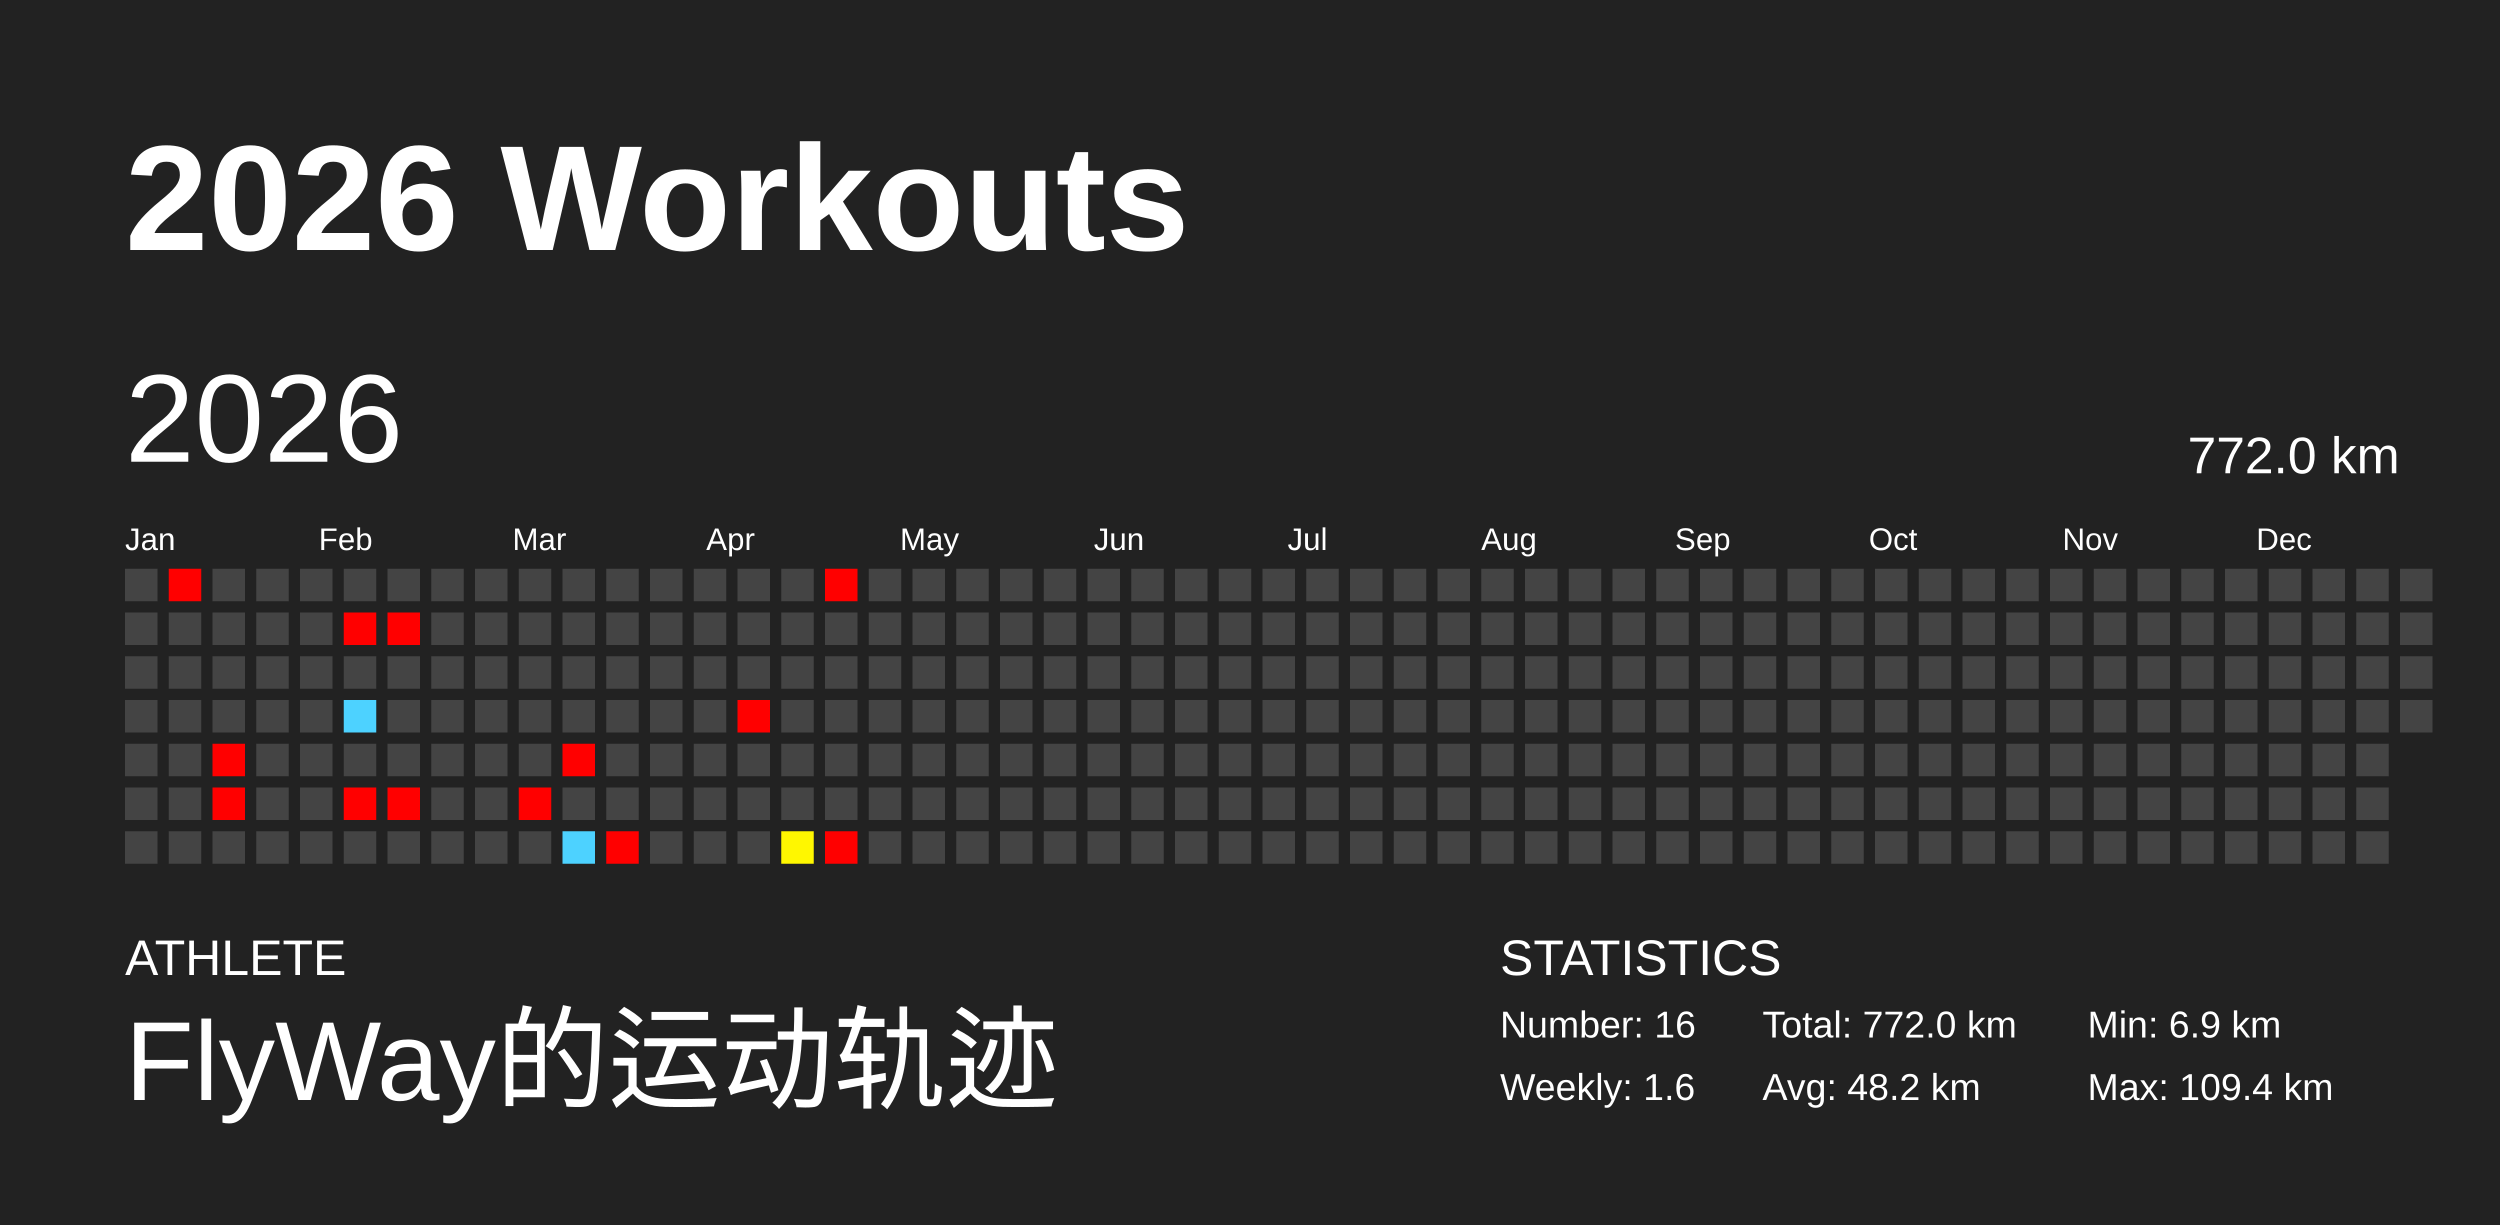
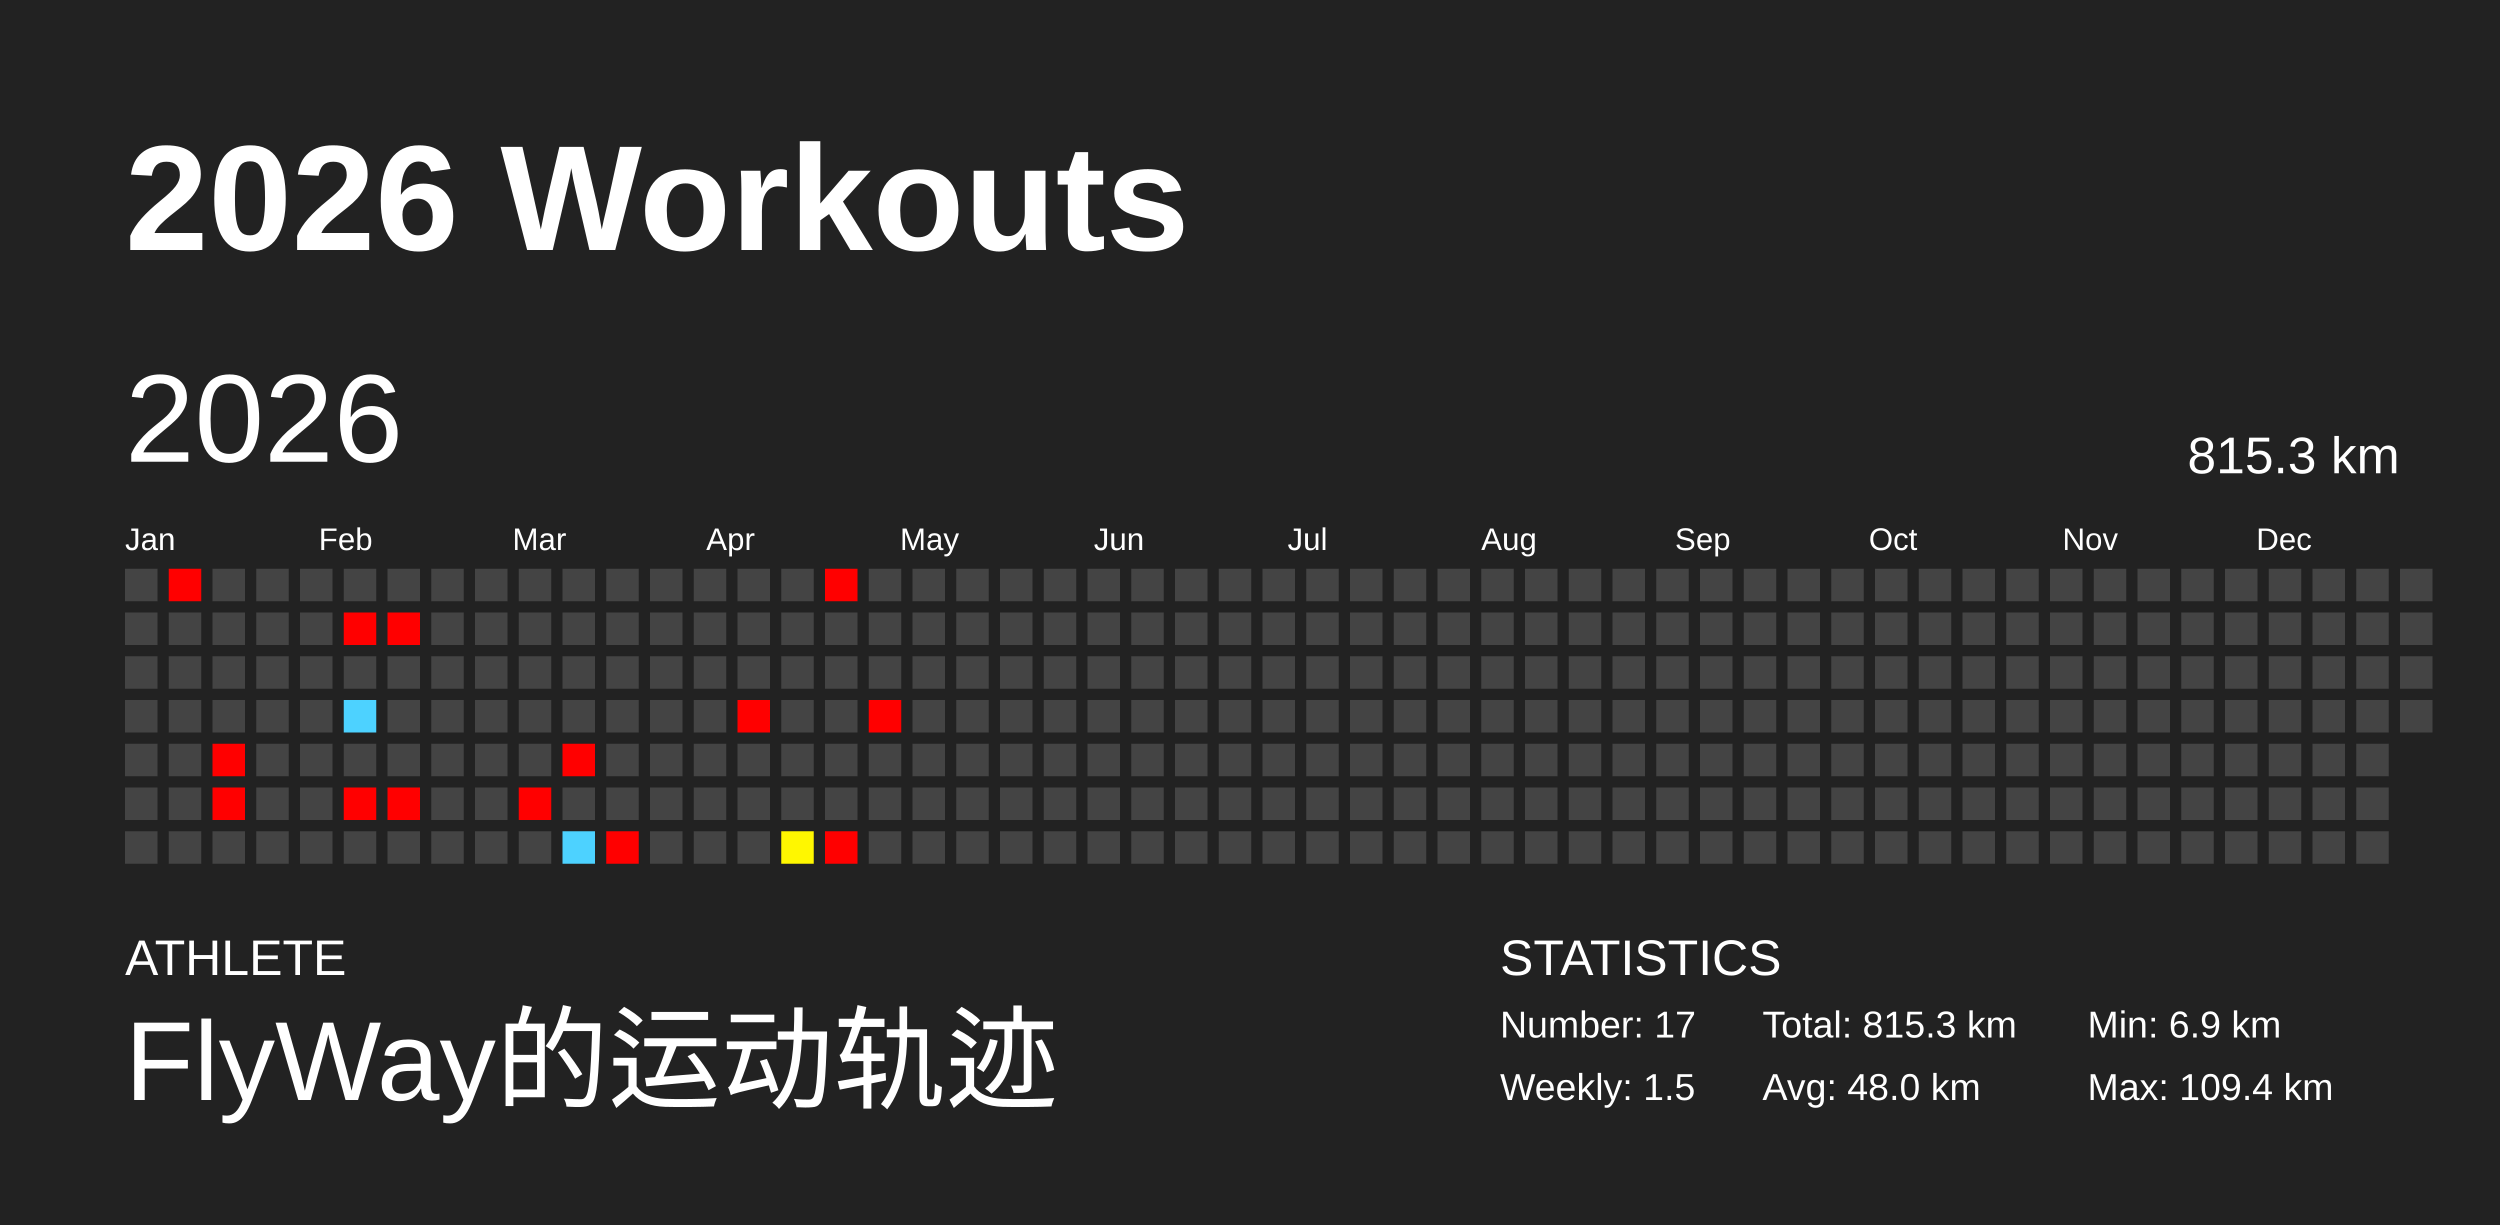
<svg xmlns="http://www.w3.org/2000/svg" baseProfile="full" height="98mm" version="1.1" viewBox="0,0,200,98" width="200mm">
  <defs />
  <rect fill="#222222" height="98" width="200" x="0" y="0" />
  <text fill="#FFFFFF" style="font-size:12px; font-family:Arial; font-weight:bold;" x="10" y="20">2026 Workouts</text>
  <text fill="#FFFFFF" style="font-size:4px; font-family:Arial" x="10" y="78">ATHLETE</text>
  <text fill="#FFFFFF" style="font-size:9px; font-family:Arial" x="10" y="88">FlyWay的运动轨迹</text>
  <text fill="#FFFFFF" style="font-size:4px; font-family:Arial" x="120" y="78">STATISTICS</text>
-   <text fill="#FFFFFF" style="font-size:3px; font-family:Arial" x="120" y="83">Number: 16</text>
-   <text fill="#FFFFFF" style="font-size:3px; font-family:Arial" x="120" y="88">Weekly: 1.6</text>
-   <text fill="#FFFFFF" style="font-size:3px; font-family:Arial" x="141" y="83">Total: 772.0 km</text>
-   <text fill="#FFFFFF" style="font-size:3px; font-family:Arial" x="141" y="88">Avg: 48.2 km</text>
+   <text fill="#FFFFFF" style="font-size:3px; font-family:Arial" x="120" y="83">Number: 17</text>
+   <text fill="#FFFFFF" style="font-size:3px; font-family:Arial" x="120" y="88">Weekly: 1.5</text>
+   <text fill="#FFFFFF" style="font-size:3px; font-family:Arial" x="141" y="83">Total: 815.3 km</text>
+   <text fill="#FFFFFF" style="font-size:3px; font-family:Arial" x="141" y="88">Avg: 48.0 km</text>
  <text fill="#FFFFFF" style="font-size:3px; font-family:Arial" x="167" y="83">Min: 6.9 km</text>
  <text fill="#FFFFFF" style="font-size:3px; font-family:Arial" x="167" y="88">Max: 109.4 km</text>
  <text dominant-baseline="hanging" fill="#FFFFFF" style="font-size:10.0px; font-family:Arial;" x="10" y="30">2026</text>
-   <text dominant-baseline="hanging" fill="#FFFFFF" style="font-size:4.125px; font-family:Arial;" x="175" y="35">772.0 km</text>
+   <text dominant-baseline="hanging" fill="#FFFFFF" style="font-size:4.125px; font-family:Arial;" x="175" y="35">815.3 km</text>
  <text fill="#FFFFFF" style="font-size:2.5px; font-family:Arial" x="10.0" y="44">Jan</text>
  <text fill="#FFFFFF" style="font-size:2.5px; font-family:Arial" x="25.5" y="44">Feb</text>
  <text fill="#FFFFFF" style="font-size:2.5px; font-family:Arial" x="41.0" y="44">Mar</text>
  <text fill="#FFFFFF" style="font-size:2.5px; font-family:Arial" x="56.5" y="44">Apr</text>
  <text fill="#FFFFFF" style="font-size:2.5px; font-family:Arial" x="72.0" y="44">May</text>
  <text fill="#FFFFFF" style="font-size:2.5px; font-family:Arial" x="87.5" y="44">Jun</text>
  <text fill="#FFFFFF" style="font-size:2.5px; font-family:Arial" x="103.0" y="44">Jul</text>
  <text fill="#FFFFFF" style="font-size:2.5px; font-family:Arial" x="118.5" y="44">Aug</text>
  <text fill="#FFFFFF" style="font-size:2.5px; font-family:Arial" x="134.0" y="44">Sep</text>
  <text fill="#FFFFFF" style="font-size:2.5px; font-family:Arial" x="149.5" y="44">Oct</text>
  <text fill="#FFFFFF" style="font-size:2.5px; font-family:Arial" x="165.0" y="44">Nov</text>
  <text fill="#FFFFFF" style="font-size:2.5px; font-family:Arial" x="180.5" y="44">Dec</text>
  <rect fill="#444444" height="2.6" width="2.6" x="10.0" y="45.5" />
  <rect fill="#444444" height="2.6" width="2.6" x="10.0" y="49.0" />
  <rect fill="#444444" height="2.6" width="2.6" x="10.0" y="52.5" />
  <rect fill="#444444" height="2.6" width="2.6" x="10.0" y="56.0" />
  <rect fill="#444444" height="2.6" width="2.6" x="10.0" y="59.5" />
  <rect fill="#444444" height="2.6" width="2.6" x="10.0" y="63.0" />
  <rect fill="#444444" height="2.6" width="2.6" x="10.0" y="66.5" />
  <rect fill="red" height="2.6" width="2.6" x="13.5" y="45.5" />
  <rect fill="#444444" height="2.6" width="2.6" x="13.5" y="49.0" />
  <rect fill="#444444" height="2.6" width="2.6" x="13.5" y="52.5" />
  <rect fill="#444444" height="2.6" width="2.6" x="13.5" y="56.0" />
  <rect fill="#444444" height="2.6" width="2.6" x="13.5" y="59.5" />
  <rect fill="#444444" height="2.6" width="2.6" x="13.5" y="63.0" />
  <rect fill="#444444" height="2.6" width="2.6" x="13.5" y="66.5" />
  <rect fill="#444444" height="2.6" width="2.6" x="17.0" y="45.5" />
  <rect fill="#444444" height="2.6" width="2.6" x="17.0" y="49.0" />
  <rect fill="#444444" height="2.6" width="2.6" x="17.0" y="52.5" />
  <rect fill="#444444" height="2.6" width="2.6" x="17.0" y="56.0" />
  <rect fill="red" height="2.6" width="2.6" x="17.0" y="59.5" />
  <rect fill="red" height="2.6" width="2.6" x="17.0" y="63.0" />
  <rect fill="#444444" height="2.6" width="2.6" x="17.0" y="66.5" />
  <rect fill="#444444" height="2.6" width="2.6" x="20.5" y="45.5" />
  <rect fill="#444444" height="2.6" width="2.6" x="20.5" y="49.0" />
  <rect fill="#444444" height="2.6" width="2.6" x="20.5" y="52.5" />
  <rect fill="#444444" height="2.6" width="2.6" x="20.5" y="56.0" />
  <rect fill="#444444" height="2.6" width="2.6" x="20.5" y="59.5" />
  <rect fill="#444444" height="2.6" width="2.6" x="20.5" y="63.0" />
  <rect fill="#444444" height="2.6" width="2.6" x="20.5" y="66.5" />
  <rect fill="#444444" height="2.6" width="2.6" x="24.0" y="45.5" />
  <rect fill="#444444" height="2.6" width="2.6" x="24.0" y="49.0" />
  <rect fill="#444444" height="2.6" width="2.6" x="24.0" y="52.5" />
  <rect fill="#444444" height="2.6" width="2.6" x="24.0" y="56.0" />
  <rect fill="#444444" height="2.6" width="2.6" x="24.0" y="59.5" />
  <rect fill="#444444" height="2.6" width="2.6" x="24.0" y="63.0" />
  <rect fill="#444444" height="2.6" width="2.6" x="24.0" y="66.5" />
  <rect fill="#444444" height="2.6" width="2.6" x="27.5" y="45.5" />
  <rect fill="red" height="2.6" width="2.6" x="27.5" y="49.0" />
  <rect fill="#444444" height="2.6" width="2.6" x="27.5" y="52.5" />
  <rect fill="#4dd2ff" height="2.6" width="2.6" x="27.5" y="56.0" />
  <rect fill="#444444" height="2.6" width="2.6" x="27.5" y="59.5" />
  <rect fill="red" height="2.6" width="2.6" x="27.5" y="63.0" />
  <rect fill="#444444" height="2.6" width="2.6" x="27.5" y="66.5" />
  <rect fill="#444444" height="2.6" width="2.6" x="31.0" y="45.5" />
  <rect fill="red" height="2.6" width="2.6" x="31.0" y="49.0" />
  <rect fill="#444444" height="2.6" width="2.6" x="31.0" y="52.5" />
  <rect fill="#444444" height="2.6" width="2.6" x="31.0" y="56.0" />
  <rect fill="#444444" height="2.6" width="2.6" x="31.0" y="59.5" />
  <rect fill="red" height="2.6" width="2.6" x="31.0" y="63.0" />
  <rect fill="#444444" height="2.6" width="2.6" x="31.0" y="66.5" />
  <rect fill="#444444" height="2.6" width="2.6" x="34.5" y="45.5" />
  <rect fill="#444444" height="2.6" width="2.6" x="34.5" y="49.0" />
  <rect fill="#444444" height="2.6" width="2.6" x="34.5" y="52.5" />
  <rect fill="#444444" height="2.6" width="2.6" x="34.5" y="56.0" />
  <rect fill="#444444" height="2.6" width="2.6" x="34.5" y="59.5" />
  <rect fill="#444444" height="2.6" width="2.6" x="34.5" y="63.0" />
  <rect fill="#444444" height="2.6" width="2.6" x="34.5" y="66.5" />
  <rect fill="#444444" height="2.6" width="2.6" x="38.0" y="45.5" />
  <rect fill="#444444" height="2.6" width="2.6" x="38.0" y="49.0" />
  <rect fill="#444444" height="2.6" width="2.6" x="38.0" y="52.5" />
  <rect fill="#444444" height="2.6" width="2.6" x="38.0" y="56.0" />
  <rect fill="#444444" height="2.6" width="2.6" x="38.0" y="59.5" />
  <rect fill="#444444" height="2.6" width="2.6" x="38.0" y="63.0" />
  <rect fill="#444444" height="2.6" width="2.6" x="38.0" y="66.5" />
  <rect fill="#444444" height="2.6" width="2.6" x="41.5" y="45.5" />
  <rect fill="#444444" height="2.6" width="2.6" x="41.5" y="49.0" />
  <rect fill="#444444" height="2.6" width="2.6" x="41.5" y="52.5" />
  <rect fill="#444444" height="2.6" width="2.6" x="41.5" y="56.0" />
  <rect fill="#444444" height="2.6" width="2.6" x="41.5" y="59.5" />
  <rect fill="red" height="2.6" width="2.6" x="41.5" y="63.0" />
  <rect fill="#444444" height="2.6" width="2.6" x="41.5" y="66.5" />
  <rect fill="#444444" height="2.6" width="2.6" x="45.0" y="45.5" />
  <rect fill="#444444" height="2.6" width="2.6" x="45.0" y="49.0" />
  <rect fill="#444444" height="2.6" width="2.6" x="45.0" y="52.5" />
  <rect fill="#444444" height="2.6" width="2.6" x="45.0" y="56.0" />
  <rect fill="red" height="2.6" width="2.6" x="45.0" y="59.5" />
  <rect fill="#444444" height="2.6" width="2.6" x="45.0" y="63.0" />
  <rect fill="#4dd2ff" height="2.6" width="2.6" x="45.0" y="66.5" />
  <rect fill="#444444" height="2.6" width="2.6" x="48.5" y="45.5" />
  <rect fill="#444444" height="2.6" width="2.6" x="48.5" y="49.0" />
  <rect fill="#444444" height="2.6" width="2.6" x="48.5" y="52.5" />
  <rect fill="#444444" height="2.6" width="2.6" x="48.5" y="56.0" />
  <rect fill="#444444" height="2.6" width="2.6" x="48.5" y="59.5" />
  <rect fill="#444444" height="2.6" width="2.6" x="48.5" y="63.0" />
  <rect fill="red" height="2.6" width="2.6" x="48.5" y="66.5" />
  <rect fill="#444444" height="2.6" width="2.6" x="52.0" y="45.5" />
  <rect fill="#444444" height="2.6" width="2.6" x="52.0" y="49.0" />
  <rect fill="#444444" height="2.6" width="2.6" x="52.0" y="52.5" />
  <rect fill="#444444" height="2.6" width="2.6" x="52.0" y="56.0" />
  <rect fill="#444444" height="2.6" width="2.6" x="52.0" y="59.5" />
  <rect fill="#444444" height="2.6" width="2.6" x="52.0" y="63.0" />
  <rect fill="#444444" height="2.6" width="2.6" x="52.0" y="66.5" />
  <rect fill="#444444" height="2.6" width="2.6" x="55.5" y="45.5" />
  <rect fill="#444444" height="2.6" width="2.6" x="55.5" y="49.0" />
  <rect fill="#444444" height="2.6" width="2.6" x="55.5" y="52.5" />
  <rect fill="#444444" height="2.6" width="2.6" x="55.5" y="56.0" />
  <rect fill="#444444" height="2.6" width="2.6" x="55.5" y="59.5" />
  <rect fill="#444444" height="2.6" width="2.6" x="55.5" y="63.0" />
  <rect fill="#444444" height="2.6" width="2.6" x="55.5" y="66.5" />
  <rect fill="#444444" height="2.6" width="2.6" x="59.0" y="45.5" />
  <rect fill="#444444" height="2.6" width="2.6" x="59.0" y="49.0" />
  <rect fill="#444444" height="2.6" width="2.6" x="59.0" y="52.5" />
  <rect fill="red" height="2.6" width="2.6" x="59.0" y="56.0" />
  <rect fill="#444444" height="2.6" width="2.6" x="59.0" y="59.5" />
  <rect fill="#444444" height="2.6" width="2.6" x="59.0" y="63.0" />
  <rect fill="#444444" height="2.6" width="2.6" x="59.0" y="66.5" />
  <rect fill="#444444" height="2.6" width="2.6" x="62.5" y="45.5" />
  <rect fill="#444444" height="2.6" width="2.6" x="62.5" y="49.0" />
  <rect fill="#444444" height="2.6" width="2.6" x="62.5" y="52.5" />
  <rect fill="#444444" height="2.6" width="2.6" x="62.5" y="56.0" />
  <rect fill="#444444" height="2.6" width="2.6" x="62.5" y="59.5" />
  <rect fill="#444444" height="2.6" width="2.6" x="62.5" y="63.0" />
  <rect fill="#fff700" height="2.6" width="2.6" x="62.5" y="66.5" />
  <rect fill="red" height="2.6" width="2.6" x="66.0" y="45.5" />
  <rect fill="#444444" height="2.6" width="2.6" x="66.0" y="49.0" />
  <rect fill="#444444" height="2.6" width="2.6" x="66.0" y="52.5" />
  <rect fill="#444444" height="2.6" width="2.6" x="66.0" y="56.0" />
  <rect fill="#444444" height="2.6" width="2.6" x="66.0" y="59.5" />
  <rect fill="#444444" height="2.6" width="2.6" x="66.0" y="63.0" />
  <rect fill="red" height="2.6" width="2.6" x="66.0" y="66.5" />
  <rect fill="#444444" height="2.6" width="2.6" x="69.5" y="45.5" />
  <rect fill="#444444" height="2.6" width="2.6" x="69.5" y="49.0" />
  <rect fill="#444444" height="2.6" width="2.6" x="69.5" y="52.5" />
-   <rect fill="#444444" height="2.6" width="2.6" x="69.5" y="56.0" />
+   <rect fill="red" height="2.6" width="2.6" x="69.5" y="56.0" />
  <rect fill="#444444" height="2.6" width="2.6" x="69.5" y="59.5" />
  <rect fill="#444444" height="2.6" width="2.6" x="69.5" y="63.0" />
  <rect fill="#444444" height="2.6" width="2.6" x="69.5" y="66.5" />
  <rect fill="#444444" height="2.6" width="2.6" x="73.0" y="45.5" />
  <rect fill="#444444" height="2.6" width="2.6" x="73.0" y="49.0" />
  <rect fill="#444444" height="2.6" width="2.6" x="73.0" y="52.5" />
  <rect fill="#444444" height="2.6" width="2.6" x="73.0" y="56.0" />
  <rect fill="#444444" height="2.6" width="2.6" x="73.0" y="59.5" />
  <rect fill="#444444" height="2.6" width="2.6" x="73.0" y="63.0" />
  <rect fill="#444444" height="2.6" width="2.6" x="73.0" y="66.5" />
  <rect fill="#444444" height="2.6" width="2.6" x="76.5" y="45.5" />
  <rect fill="#444444" height="2.6" width="2.6" x="76.5" y="49.0" />
  <rect fill="#444444" height="2.6" width="2.6" x="76.5" y="52.5" />
  <rect fill="#444444" height="2.6" width="2.6" x="76.5" y="56.0" />
  <rect fill="#444444" height="2.6" width="2.6" x="76.5" y="59.5" />
  <rect fill="#444444" height="2.6" width="2.6" x="76.5" y="63.0" />
  <rect fill="#444444" height="2.6" width="2.6" x="76.5" y="66.5" />
  <rect fill="#444444" height="2.6" width="2.6" x="80.0" y="45.5" />
  <rect fill="#444444" height="2.6" width="2.6" x="80.0" y="49.0" />
  <rect fill="#444444" height="2.6" width="2.6" x="80.0" y="52.5" />
  <rect fill="#444444" height="2.6" width="2.6" x="80.0" y="56.0" />
  <rect fill="#444444" height="2.6" width="2.6" x="80.0" y="59.5" />
  <rect fill="#444444" height="2.6" width="2.6" x="80.0" y="63.0" />
  <rect fill="#444444" height="2.6" width="2.6" x="80.0" y="66.5" />
  <rect fill="#444444" height="2.6" width="2.6" x="83.5" y="45.5" />
  <rect fill="#444444" height="2.6" width="2.6" x="83.5" y="49.0" />
  <rect fill="#444444" height="2.6" width="2.6" x="83.5" y="52.5" />
  <rect fill="#444444" height="2.6" width="2.6" x="83.5" y="56.0" />
  <rect fill="#444444" height="2.6" width="2.6" x="83.5" y="59.5" />
  <rect fill="#444444" height="2.6" width="2.6" x="83.5" y="63.0" />
  <rect fill="#444444" height="2.6" width="2.6" x="83.5" y="66.5" />
  <rect fill="#444444" height="2.6" width="2.6" x="87.0" y="45.5" />
  <rect fill="#444444" height="2.6" width="2.6" x="87.0" y="49.0" />
  <rect fill="#444444" height="2.6" width="2.6" x="87.0" y="52.5" />
  <rect fill="#444444" height="2.6" width="2.6" x="87.0" y="56.0" />
  <rect fill="#444444" height="2.6" width="2.6" x="87.0" y="59.5" />
  <rect fill="#444444" height="2.6" width="2.6" x="87.0" y="63.0" />
  <rect fill="#444444" height="2.6" width="2.6" x="87.0" y="66.5" />
  <rect fill="#444444" height="2.6" width="2.6" x="90.5" y="45.5" />
  <rect fill="#444444" height="2.6" width="2.6" x="90.5" y="49.0" />
  <rect fill="#444444" height="2.6" width="2.6" x="90.5" y="52.5" />
  <rect fill="#444444" height="2.6" width="2.6" x="90.5" y="56.0" />
  <rect fill="#444444" height="2.6" width="2.6" x="90.5" y="59.5" />
  <rect fill="#444444" height="2.6" width="2.6" x="90.5" y="63.0" />
  <rect fill="#444444" height="2.6" width="2.6" x="90.5" y="66.5" />
  <rect fill="#444444" height="2.6" width="2.6" x="94.0" y="45.5" />
  <rect fill="#444444" height="2.6" width="2.6" x="94.0" y="49.0" />
  <rect fill="#444444" height="2.6" width="2.6" x="94.0" y="52.5" />
  <rect fill="#444444" height="2.6" width="2.6" x="94.0" y="56.0" />
  <rect fill="#444444" height="2.6" width="2.6" x="94.0" y="59.5" />
  <rect fill="#444444" height="2.6" width="2.6" x="94.0" y="63.0" />
  <rect fill="#444444" height="2.6" width="2.6" x="94.0" y="66.5" />
  <rect fill="#444444" height="2.6" width="2.6" x="97.5" y="45.5" />
  <rect fill="#444444" height="2.6" width="2.6" x="97.5" y="49.0" />
  <rect fill="#444444" height="2.6" width="2.6" x="97.5" y="52.5" />
  <rect fill="#444444" height="2.6" width="2.6" x="97.5" y="56.0" />
  <rect fill="#444444" height="2.6" width="2.6" x="97.5" y="59.5" />
  <rect fill="#444444" height="2.6" width="2.6" x="97.5" y="63.0" />
  <rect fill="#444444" height="2.6" width="2.6" x="97.5" y="66.5" />
  <rect fill="#444444" height="2.6" width="2.6" x="101.0" y="45.5" />
  <rect fill="#444444" height="2.6" width="2.6" x="101.0" y="49.0" />
  <rect fill="#444444" height="2.6" width="2.6" x="101.0" y="52.5" />
  <rect fill="#444444" height="2.6" width="2.6" x="101.0" y="56.0" />
  <rect fill="#444444" height="2.6" width="2.6" x="101.0" y="59.5" />
  <rect fill="#444444" height="2.6" width="2.6" x="101.0" y="63.0" />
  <rect fill="#444444" height="2.6" width="2.6" x="101.0" y="66.5" />
  <rect fill="#444444" height="2.6" width="2.6" x="104.5" y="45.5" />
  <rect fill="#444444" height="2.6" width="2.6" x="104.5" y="49.0" />
  <rect fill="#444444" height="2.6" width="2.6" x="104.5" y="52.5" />
  <rect fill="#444444" height="2.6" width="2.6" x="104.5" y="56.0" />
  <rect fill="#444444" height="2.6" width="2.6" x="104.5" y="59.5" />
  <rect fill="#444444" height="2.6" width="2.6" x="104.5" y="63.0" />
  <rect fill="#444444" height="2.6" width="2.6" x="104.5" y="66.5" />
  <rect fill="#444444" height="2.6" width="2.6" x="108.0" y="45.5" />
  <rect fill="#444444" height="2.6" width="2.6" x="108.0" y="49.0" />
  <rect fill="#444444" height="2.6" width="2.6" x="108.0" y="52.5" />
  <rect fill="#444444" height="2.6" width="2.6" x="108.0" y="56.0" />
  <rect fill="#444444" height="2.6" width="2.6" x="108.0" y="59.5" />
  <rect fill="#444444" height="2.6" width="2.6" x="108.0" y="63.0" />
  <rect fill="#444444" height="2.6" width="2.6" x="108.0" y="66.5" />
  <rect fill="#444444" height="2.6" width="2.6" x="111.5" y="45.5" />
  <rect fill="#444444" height="2.6" width="2.6" x="111.5" y="49.0" />
  <rect fill="#444444" height="2.6" width="2.6" x="111.5" y="52.5" />
  <rect fill="#444444" height="2.6" width="2.6" x="111.5" y="56.0" />
  <rect fill="#444444" height="2.6" width="2.6" x="111.5" y="59.5" />
  <rect fill="#444444" height="2.6" width="2.6" x="111.5" y="63.0" />
  <rect fill="#444444" height="2.6" width="2.6" x="111.5" y="66.5" />
  <rect fill="#444444" height="2.6" width="2.6" x="115.0" y="45.5" />
  <rect fill="#444444" height="2.6" width="2.6" x="115.0" y="49.0" />
  <rect fill="#444444" height="2.6" width="2.6" x="115.0" y="52.5" />
  <rect fill="#444444" height="2.6" width="2.6" x="115.0" y="56.0" />
  <rect fill="#444444" height="2.6" width="2.6" x="115.0" y="59.5" />
  <rect fill="#444444" height="2.6" width="2.6" x="115.0" y="63.0" />
  <rect fill="#444444" height="2.6" width="2.6" x="115.0" y="66.5" />
  <rect fill="#444444" height="2.6" width="2.6" x="118.5" y="45.5" />
  <rect fill="#444444" height="2.6" width="2.6" x="118.5" y="49.0" />
  <rect fill="#444444" height="2.6" width="2.6" x="118.5" y="52.5" />
  <rect fill="#444444" height="2.6" width="2.6" x="118.5" y="56.0" />
  <rect fill="#444444" height="2.6" width="2.6" x="118.5" y="59.5" />
  <rect fill="#444444" height="2.6" width="2.6" x="118.5" y="63.0" />
  <rect fill="#444444" height="2.6" width="2.6" x="118.5" y="66.5" />
  <rect fill="#444444" height="2.6" width="2.6" x="122.0" y="45.5" />
  <rect fill="#444444" height="2.6" width="2.6" x="122.0" y="49.0" />
  <rect fill="#444444" height="2.6" width="2.6" x="122.0" y="52.5" />
  <rect fill="#444444" height="2.6" width="2.6" x="122.0" y="56.0" />
  <rect fill="#444444" height="2.6" width="2.6" x="122.0" y="59.5" />
  <rect fill="#444444" height="2.6" width="2.6" x="122.0" y="63.0" />
  <rect fill="#444444" height="2.6" width="2.6" x="122.0" y="66.5" />
  <rect fill="#444444" height="2.6" width="2.6" x="125.5" y="45.5" />
  <rect fill="#444444" height="2.6" width="2.6" x="125.5" y="49.0" />
  <rect fill="#444444" height="2.6" width="2.6" x="125.5" y="52.5" />
  <rect fill="#444444" height="2.6" width="2.6" x="125.5" y="56.0" />
  <rect fill="#444444" height="2.6" width="2.6" x="125.5" y="59.5" />
  <rect fill="#444444" height="2.6" width="2.6" x="125.5" y="63.0" />
  <rect fill="#444444" height="2.6" width="2.6" x="125.5" y="66.5" />
  <rect fill="#444444" height="2.6" width="2.6" x="129.0" y="45.5" />
  <rect fill="#444444" height="2.6" width="2.6" x="129.0" y="49.0" />
  <rect fill="#444444" height="2.6" width="2.6" x="129.0" y="52.5" />
  <rect fill="#444444" height="2.6" width="2.6" x="129.0" y="56.0" />
  <rect fill="#444444" height="2.6" width="2.6" x="129.0" y="59.5" />
  <rect fill="#444444" height="2.6" width="2.6" x="129.0" y="63.0" />
  <rect fill="#444444" height="2.6" width="2.6" x="129.0" y="66.5" />
  <rect fill="#444444" height="2.6" width="2.6" x="132.5" y="45.5" />
  <rect fill="#444444" height="2.6" width="2.6" x="132.5" y="49.0" />
  <rect fill="#444444" height="2.6" width="2.6" x="132.5" y="52.5" />
  <rect fill="#444444" height="2.6" width="2.6" x="132.5" y="56.0" />
  <rect fill="#444444" height="2.6" width="2.6" x="132.5" y="59.5" />
  <rect fill="#444444" height="2.6" width="2.6" x="132.5" y="63.0" />
  <rect fill="#444444" height="2.6" width="2.6" x="132.5" y="66.5" />
  <rect fill="#444444" height="2.6" width="2.6" x="136.0" y="45.5" />
  <rect fill="#444444" height="2.6" width="2.6" x="136.0" y="49.0" />
  <rect fill="#444444" height="2.6" width="2.6" x="136.0" y="52.5" />
  <rect fill="#444444" height="2.6" width="2.6" x="136.0" y="56.0" />
  <rect fill="#444444" height="2.6" width="2.6" x="136.0" y="59.5" />
  <rect fill="#444444" height="2.6" width="2.6" x="136.0" y="63.0" />
  <rect fill="#444444" height="2.6" width="2.6" x="136.0" y="66.5" />
  <rect fill="#444444" height="2.6" width="2.6" x="139.5" y="45.5" />
  <rect fill="#444444" height="2.6" width="2.6" x="139.5" y="49.0" />
  <rect fill="#444444" height="2.6" width="2.6" x="139.5" y="52.5" />
  <rect fill="#444444" height="2.6" width="2.6" x="139.5" y="56.0" />
  <rect fill="#444444" height="2.6" width="2.6" x="139.5" y="59.5" />
  <rect fill="#444444" height="2.6" width="2.6" x="139.5" y="63.0" />
  <rect fill="#444444" height="2.6" width="2.6" x="139.5" y="66.5" />
  <rect fill="#444444" height="2.6" width="2.6" x="143.0" y="45.5" />
  <rect fill="#444444" height="2.6" width="2.6" x="143.0" y="49.0" />
  <rect fill="#444444" height="2.6" width="2.6" x="143.0" y="52.5" />
  <rect fill="#444444" height="2.6" width="2.6" x="143.0" y="56.0" />
  <rect fill="#444444" height="2.6" width="2.6" x="143.0" y="59.5" />
  <rect fill="#444444" height="2.6" width="2.6" x="143.0" y="63.0" />
  <rect fill="#444444" height="2.6" width="2.6" x="143.0" y="66.5" />
  <rect fill="#444444" height="2.6" width="2.6" x="146.5" y="45.5" />
  <rect fill="#444444" height="2.6" width="2.6" x="146.5" y="49.0" />
  <rect fill="#444444" height="2.6" width="2.6" x="146.5" y="52.5" />
  <rect fill="#444444" height="2.6" width="2.6" x="146.5" y="56.0" />
  <rect fill="#444444" height="2.6" width="2.6" x="146.5" y="59.5" />
  <rect fill="#444444" height="2.6" width="2.6" x="146.5" y="63.0" />
  <rect fill="#444444" height="2.6" width="2.6" x="146.5" y="66.5" />
  <rect fill="#444444" height="2.6" width="2.6" x="150.0" y="45.5" />
  <rect fill="#444444" height="2.6" width="2.6" x="150.0" y="49.0" />
  <rect fill="#444444" height="2.6" width="2.6" x="150.0" y="52.5" />
  <rect fill="#444444" height="2.6" width="2.6" x="150.0" y="56.0" />
  <rect fill="#444444" height="2.6" width="2.6" x="150.0" y="59.5" />
  <rect fill="#444444" height="2.6" width="2.6" x="150.0" y="63.0" />
  <rect fill="#444444" height="2.6" width="2.6" x="150.0" y="66.5" />
  <rect fill="#444444" height="2.6" width="2.6" x="153.5" y="45.5" />
  <rect fill="#444444" height="2.6" width="2.6" x="153.5" y="49.0" />
  <rect fill="#444444" height="2.6" width="2.6" x="153.5" y="52.5" />
  <rect fill="#444444" height="2.6" width="2.6" x="153.5" y="56.0" />
  <rect fill="#444444" height="2.6" width="2.6" x="153.5" y="59.5" />
  <rect fill="#444444" height="2.6" width="2.6" x="153.5" y="63.0" />
  <rect fill="#444444" height="2.6" width="2.6" x="153.5" y="66.5" />
  <rect fill="#444444" height="2.6" width="2.6" x="157.0" y="45.5" />
  <rect fill="#444444" height="2.6" width="2.6" x="157.0" y="49.0" />
  <rect fill="#444444" height="2.6" width="2.6" x="157.0" y="52.5" />
  <rect fill="#444444" height="2.6" width="2.6" x="157.0" y="56.0" />
  <rect fill="#444444" height="2.6" width="2.6" x="157.0" y="59.5" />
  <rect fill="#444444" height="2.6" width="2.6" x="157.0" y="63.0" />
  <rect fill="#444444" height="2.6" width="2.6" x="157.0" y="66.5" />
  <rect fill="#444444" height="2.6" width="2.6" x="160.5" y="45.5" />
  <rect fill="#444444" height="2.6" width="2.6" x="160.5" y="49.0" />
  <rect fill="#444444" height="2.6" width="2.6" x="160.5" y="52.5" />
  <rect fill="#444444" height="2.6" width="2.6" x="160.5" y="56.0" />
  <rect fill="#444444" height="2.6" width="2.6" x="160.5" y="59.5" />
  <rect fill="#444444" height="2.6" width="2.6" x="160.5" y="63.0" />
  <rect fill="#444444" height="2.6" width="2.6" x="160.5" y="66.5" />
  <rect fill="#444444" height="2.6" width="2.6" x="164.0" y="45.5" />
  <rect fill="#444444" height="2.6" width="2.6" x="164.0" y="49.0" />
  <rect fill="#444444" height="2.6" width="2.6" x="164.0" y="52.5" />
  <rect fill="#444444" height="2.6" width="2.6" x="164.0" y="56.0" />
  <rect fill="#444444" height="2.6" width="2.6" x="164.0" y="59.5" />
  <rect fill="#444444" height="2.6" width="2.6" x="164.0" y="63.0" />
  <rect fill="#444444" height="2.6" width="2.6" x="164.0" y="66.5" />
  <rect fill="#444444" height="2.6" width="2.6" x="167.5" y="45.5" />
  <rect fill="#444444" height="2.6" width="2.6" x="167.5" y="49.0" />
  <rect fill="#444444" height="2.6" width="2.6" x="167.5" y="52.5" />
  <rect fill="#444444" height="2.6" width="2.6" x="167.5" y="56.0" />
  <rect fill="#444444" height="2.6" width="2.6" x="167.5" y="59.5" />
  <rect fill="#444444" height="2.6" width="2.6" x="167.5" y="63.0" />
  <rect fill="#444444" height="2.6" width="2.6" x="167.5" y="66.5" />
  <rect fill="#444444" height="2.6" width="2.6" x="171.0" y="45.5" />
  <rect fill="#444444" height="2.6" width="2.6" x="171.0" y="49.0" />
  <rect fill="#444444" height="2.6" width="2.6" x="171.0" y="52.5" />
  <rect fill="#444444" height="2.6" width="2.6" x="171.0" y="56.0" />
  <rect fill="#444444" height="2.6" width="2.6" x="171.0" y="59.5" />
  <rect fill="#444444" height="2.6" width="2.6" x="171.0" y="63.0" />
  <rect fill="#444444" height="2.6" width="2.6" x="171.0" y="66.5" />
  <rect fill="#444444" height="2.6" width="2.6" x="174.5" y="45.5" />
  <rect fill="#444444" height="2.6" width="2.6" x="174.5" y="49.0" />
  <rect fill="#444444" height="2.6" width="2.6" x="174.5" y="52.5" />
  <rect fill="#444444" height="2.6" width="2.6" x="174.5" y="56.0" />
  <rect fill="#444444" height="2.6" width="2.6" x="174.5" y="59.5" />
  <rect fill="#444444" height="2.6" width="2.6" x="174.5" y="63.0" />
  <rect fill="#444444" height="2.6" width="2.6" x="174.5" y="66.5" />
  <rect fill="#444444" height="2.6" width="2.6" x="178.0" y="45.5" />
  <rect fill="#444444" height="2.6" width="2.6" x="178.0" y="49.0" />
  <rect fill="#444444" height="2.6" width="2.6" x="178.0" y="52.5" />
  <rect fill="#444444" height="2.6" width="2.6" x="178.0" y="56.0" />
  <rect fill="#444444" height="2.6" width="2.6" x="178.0" y="59.5" />
  <rect fill="#444444" height="2.6" width="2.6" x="178.0" y="63.0" />
  <rect fill="#444444" height="2.6" width="2.6" x="178.0" y="66.5" />
  <rect fill="#444444" height="2.6" width="2.6" x="181.5" y="45.5" />
  <rect fill="#444444" height="2.6" width="2.6" x="181.5" y="49.0" />
  <rect fill="#444444" height="2.6" width="2.6" x="181.5" y="52.5" />
  <rect fill="#444444" height="2.6" width="2.6" x="181.5" y="56.0" />
  <rect fill="#444444" height="2.6" width="2.6" x="181.5" y="59.5" />
  <rect fill="#444444" height="2.6" width="2.6" x="181.5" y="63.0" />
  <rect fill="#444444" height="2.6" width="2.6" x="181.5" y="66.5" />
  <rect fill="#444444" height="2.6" width="2.6" x="185.0" y="45.5" />
  <rect fill="#444444" height="2.6" width="2.6" x="185.0" y="49.0" />
  <rect fill="#444444" height="2.6" width="2.6" x="185.0" y="52.5" />
  <rect fill="#444444" height="2.6" width="2.6" x="185.0" y="56.0" />
  <rect fill="#444444" height="2.6" width="2.6" x="185.0" y="59.5" />
  <rect fill="#444444" height="2.6" width="2.6" x="185.0" y="63.0" />
  <rect fill="#444444" height="2.6" width="2.6" x="185.0" y="66.5" />
  <rect fill="#444444" height="2.6" width="2.6" x="188.5" y="45.5" />
  <rect fill="#444444" height="2.6" width="2.6" x="188.5" y="49.0" />
  <rect fill="#444444" height="2.6" width="2.6" x="188.5" y="52.5" />
  <rect fill="#444444" height="2.6" width="2.6" x="188.5" y="56.0" />
  <rect fill="#444444" height="2.6" width="2.6" x="188.5" y="59.5" />
  <rect fill="#444444" height="2.6" width="2.6" x="188.5" y="63.0" />
  <rect fill="#444444" height="2.6" width="2.6" x="188.5" y="66.5" />
  <rect fill="#444444" height="2.6" width="2.6" x="192.0" y="45.5" />
  <rect fill="#444444" height="2.6" width="2.6" x="192.0" y="49.0" />
  <rect fill="#444444" height="2.6" width="2.6" x="192.0" y="52.5" />
  <rect fill="#444444" height="2.6" width="2.6" x="192.0" y="56.0" />
</svg>
